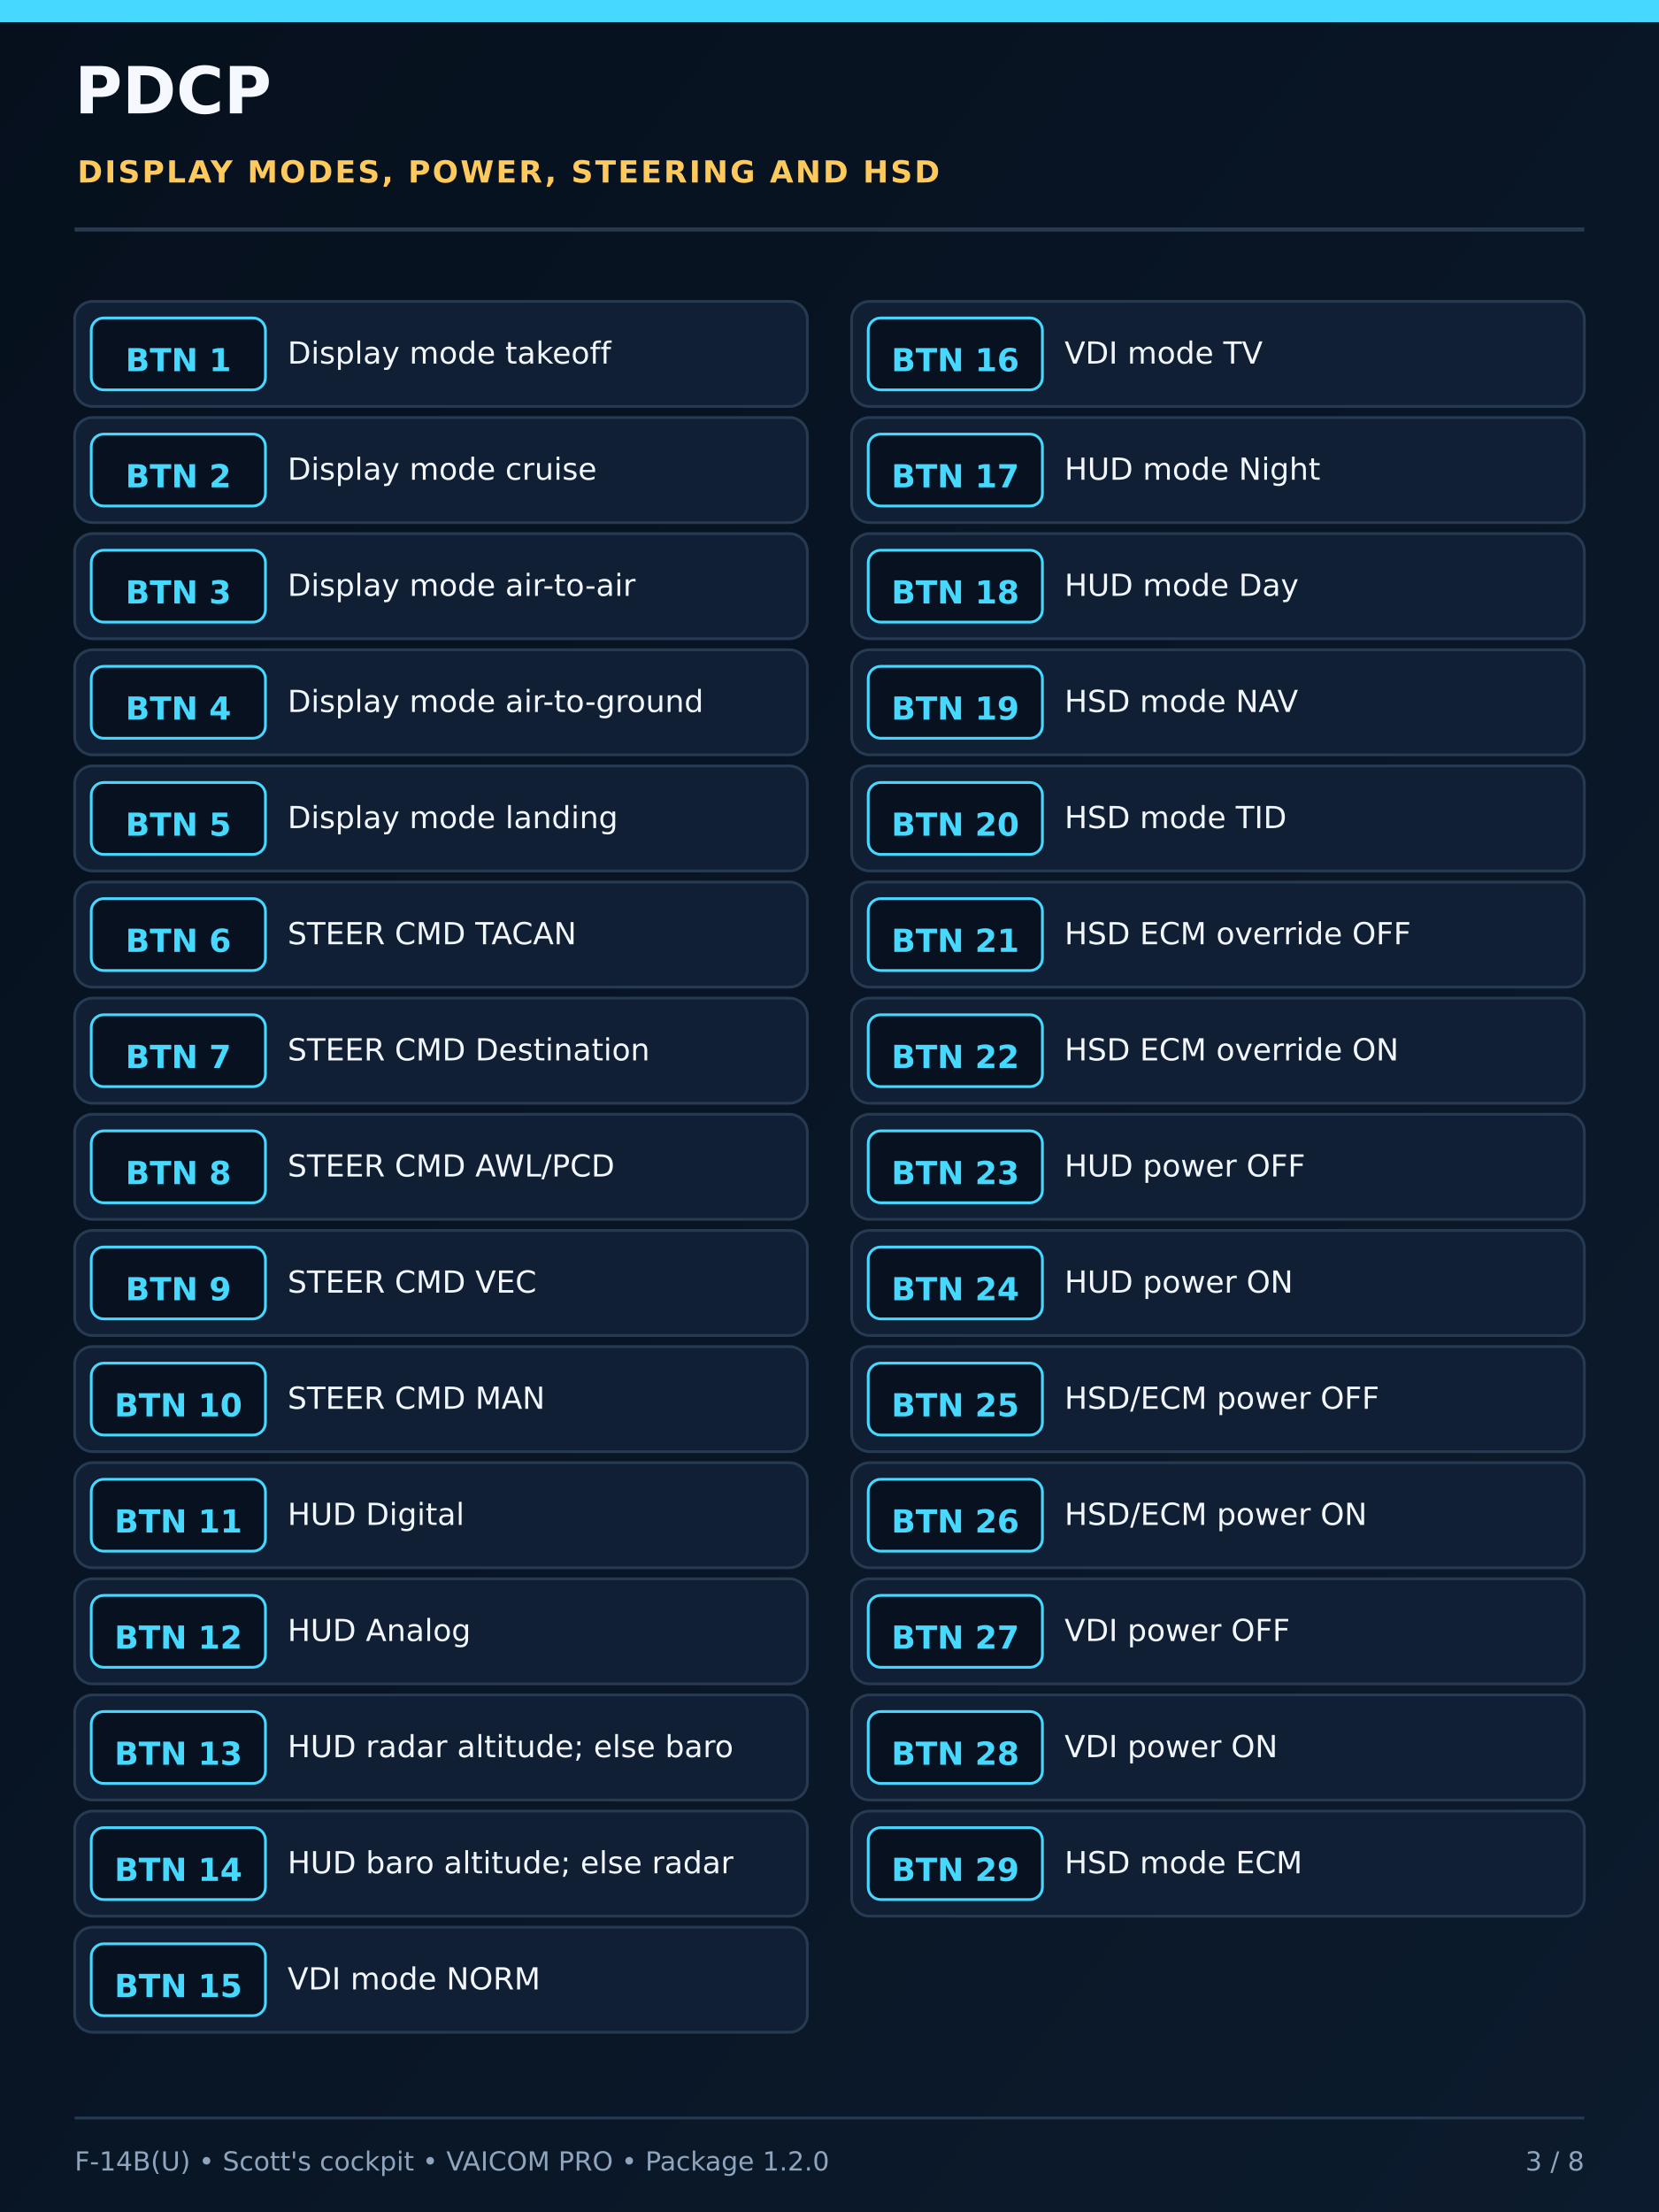
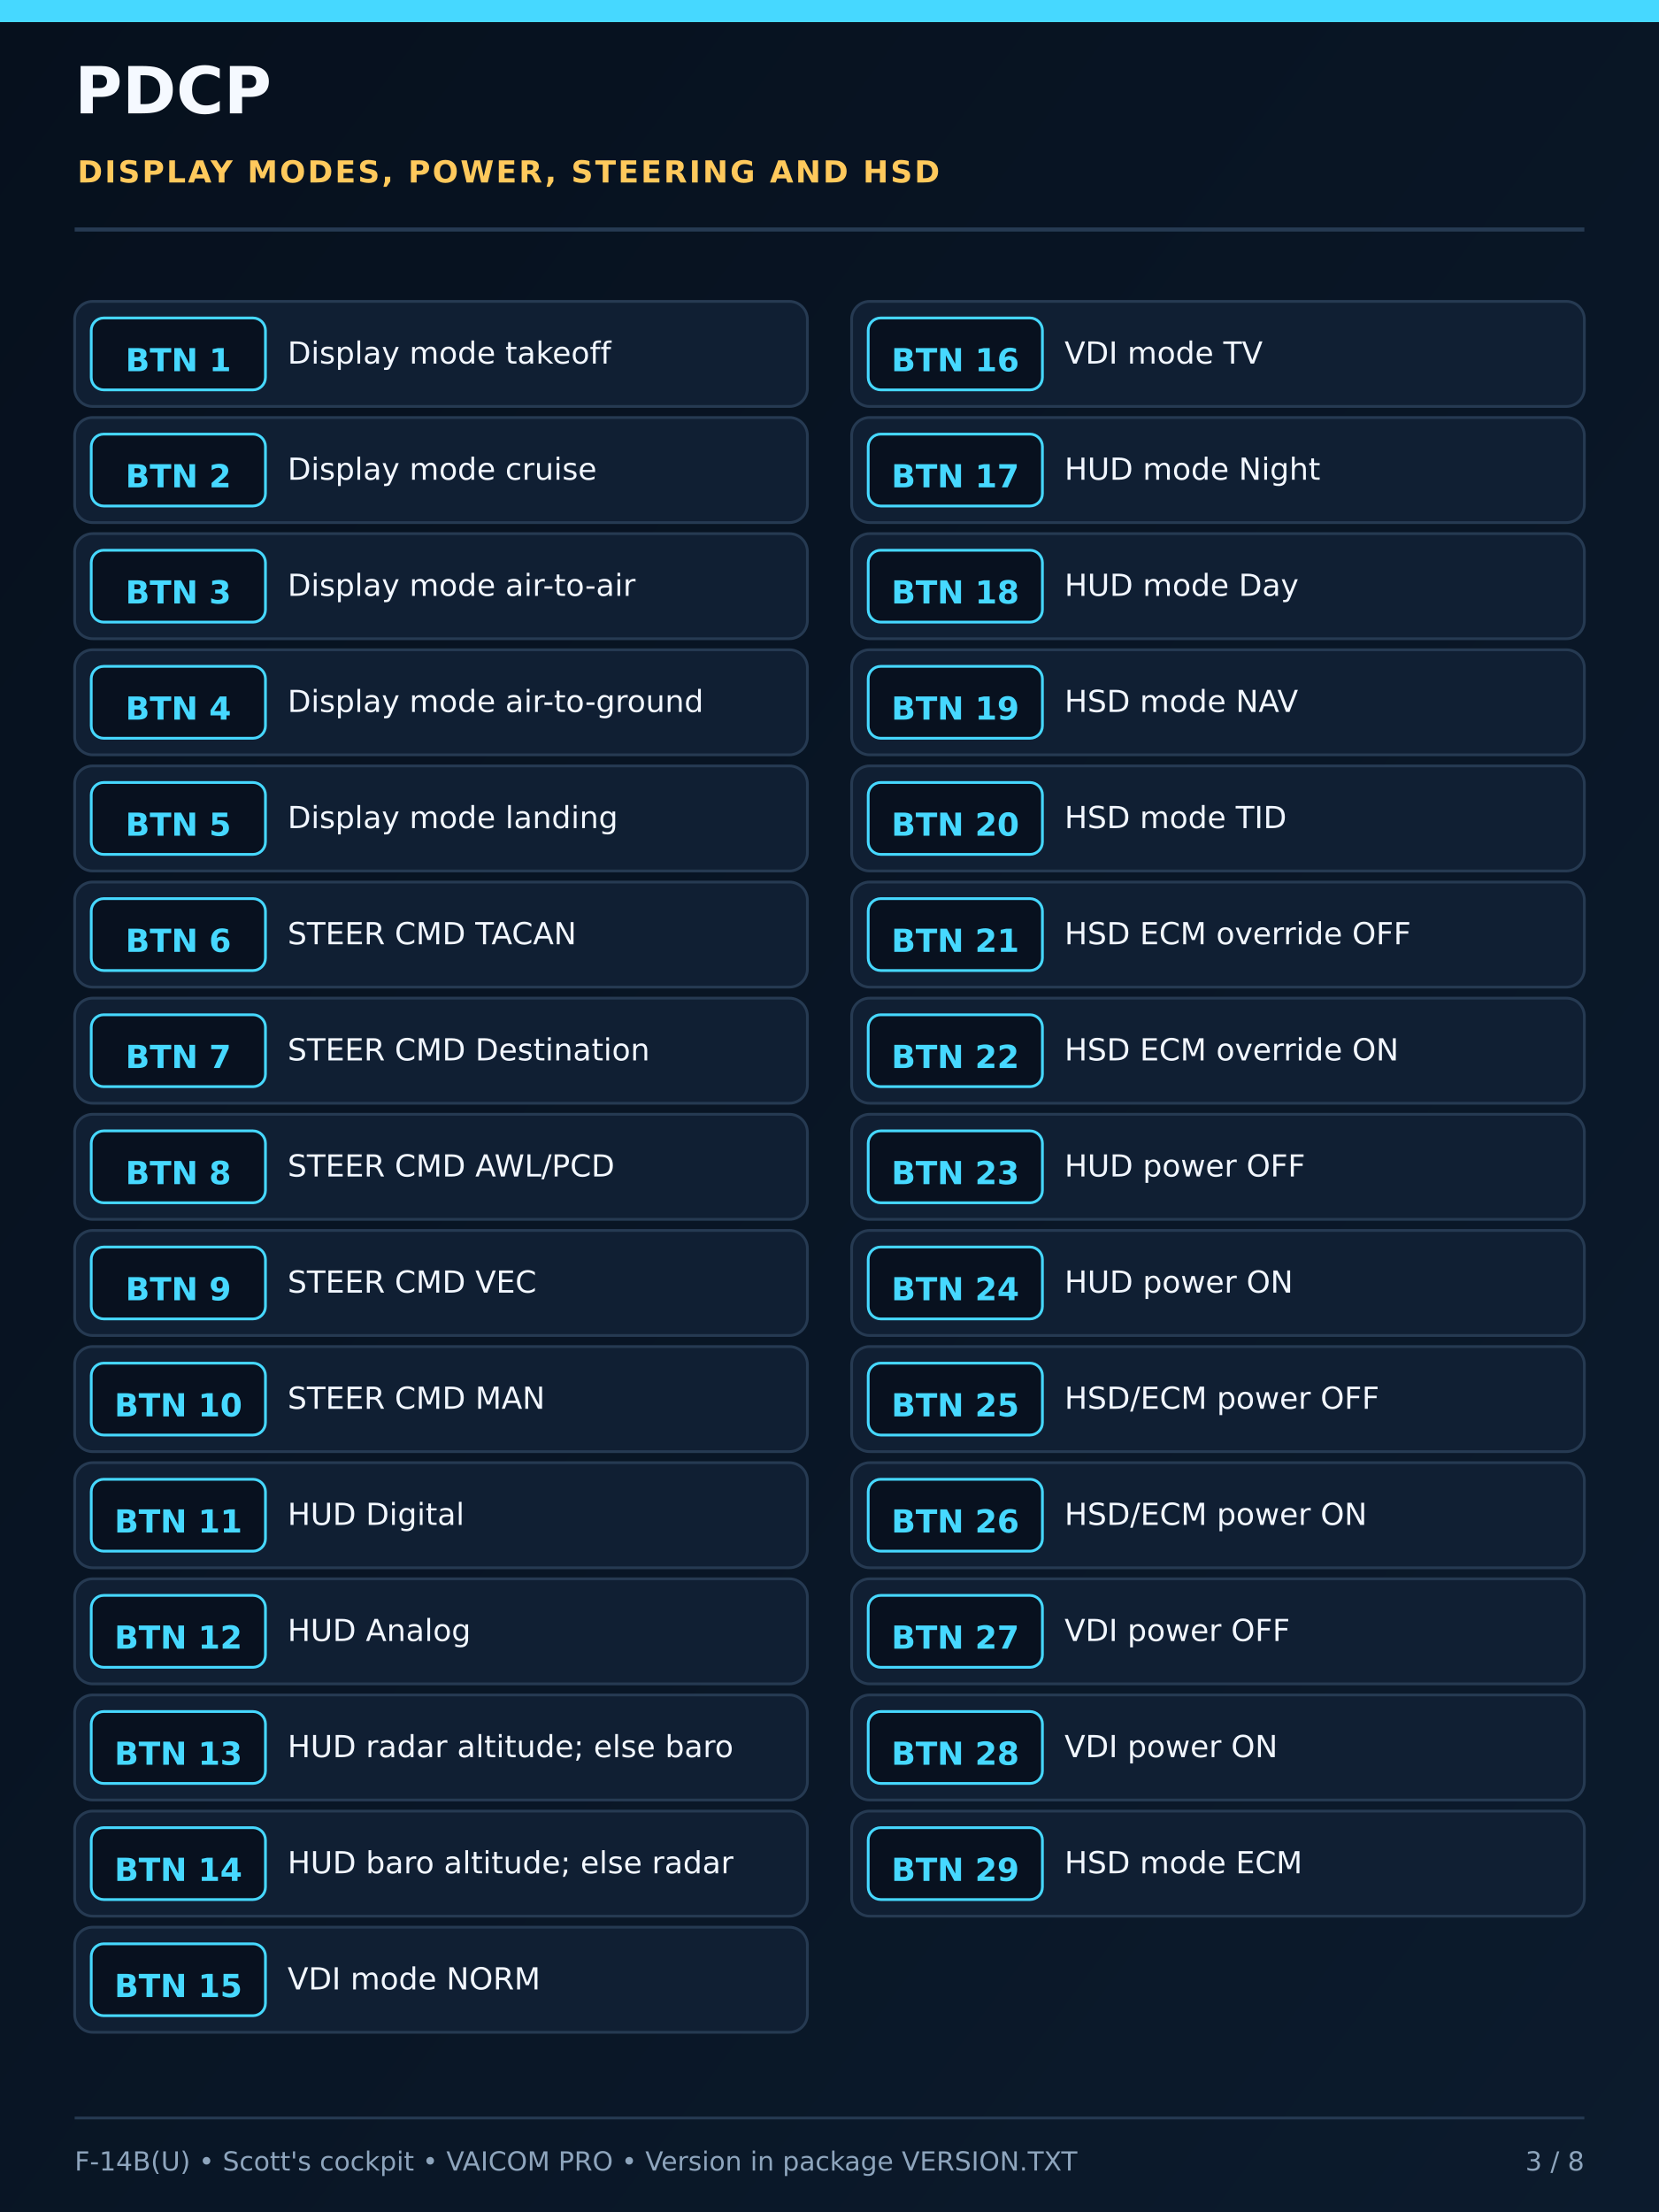
<svg xmlns="http://www.w3.org/2000/svg" width="1200" height="1600" viewBox="0 0 1200 1600">
  <defs>
    <linearGradient id="bg" x1="0" y1="0" x2="1" y2="1">
      <stop offset="0" stop-color="#06101d" />
      <stop offset="1" stop-color="#0c1b2d" />
    </linearGradient>
  </defs>
  <rect width="1200" height="1600" fill="url(#bg)" />
  <rect x="0" y="0" width="1200" height="16" fill="#46d8ff" />
  <text x="54" y="82" font-family="DejaVu Sans, Arial, sans-serif" font-size="47" font-weight="800" fill="#f5f9ff">PDCP</text>
  <text x="56" y="132" font-family="DejaVu Sans, Arial, sans-serif" font-size="22" font-weight="700" letter-spacing="1.5" fill="#ffc95c">DISPLAY MODES, POWER, STEERING AND HSD</text>
  <line x1="54" y1="166" x2="1146" y2="166" stroke="#263a52" stroke-width="3" />
  <g font-family="DejaVu Sans, Arial, sans-serif">
    <rect x="54" y="218" width="530" height="76" rx="13" fill="#101f33" stroke="#263a52" stroke-width="2" />
    <rect x="66" y="230" width="126" height="52" rx="9" fill="#08111f" stroke="#46d8ff" stroke-width="2" />
    <text x="129" y="262" text-anchor="middle" dominant-baseline="middle" font-size="23" font-weight="700" fill="#46d8ff">BTN 1</text>
    <text x="208" y="263" font-size="22" font-weight="500" fill="#f2f7ff">Display mode takeoff</text>
    <rect x="54" y="302" width="530" height="76" rx="13" fill="#101f33" stroke="#263a52" stroke-width="2" />
    <rect x="66" y="314" width="126" height="52" rx="9" fill="#08111f" stroke="#46d8ff" stroke-width="2" />
    <text x="129" y="346" text-anchor="middle" dominant-baseline="middle" font-size="23" font-weight="700" fill="#46d8ff">BTN 2</text>
    <text x="208" y="347" font-size="22" font-weight="500" fill="#f2f7ff">Display mode cruise</text>
    <rect x="54" y="386" width="530" height="76" rx="13" fill="#101f33" stroke="#263a52" stroke-width="2" />
    <rect x="66" y="398" width="126" height="52" rx="9" fill="#08111f" stroke="#46d8ff" stroke-width="2" />
    <text x="129" y="430" text-anchor="middle" dominant-baseline="middle" font-size="23" font-weight="700" fill="#46d8ff">BTN 3</text>
    <text x="208" y="431" font-size="22" font-weight="500" fill="#f2f7ff">Display mode air-to-air</text>
    <rect x="54" y="470" width="530" height="76" rx="13" fill="#101f33" stroke="#263a52" stroke-width="2" />
    <rect x="66" y="482" width="126" height="52" rx="9" fill="#08111f" stroke="#46d8ff" stroke-width="2" />
    <text x="129" y="514" text-anchor="middle" dominant-baseline="middle" font-size="23" font-weight="700" fill="#46d8ff">BTN 4</text>
    <text x="208" y="515" font-size="22" font-weight="500" fill="#f2f7ff">Display mode air-to-ground</text>
    <rect x="54" y="554" width="530" height="76" rx="13" fill="#101f33" stroke="#263a52" stroke-width="2" />
    <rect x="66" y="566" width="126" height="52" rx="9" fill="#08111f" stroke="#46d8ff" stroke-width="2" />
    <text x="129" y="598" text-anchor="middle" dominant-baseline="middle" font-size="23" font-weight="700" fill="#46d8ff">BTN 5</text>
    <text x="208" y="599" font-size="22" font-weight="500" fill="#f2f7ff">Display mode landing</text>
    <rect x="54" y="638" width="530" height="76" rx="13" fill="#101f33" stroke="#263a52" stroke-width="2" />
    <rect x="66" y="650" width="126" height="52" rx="9" fill="#08111f" stroke="#46d8ff" stroke-width="2" />
    <text x="129" y="682" text-anchor="middle" dominant-baseline="middle" font-size="23" font-weight="700" fill="#46d8ff">BTN 6</text>
    <text x="208" y="683" font-size="22" font-weight="500" fill="#f2f7ff">STEER CMD TACAN</text>
    <rect x="54" y="722" width="530" height="76" rx="13" fill="#101f33" stroke="#263a52" stroke-width="2" />
    <rect x="66" y="734" width="126" height="52" rx="9" fill="#08111f" stroke="#46d8ff" stroke-width="2" />
    <text x="129" y="766" text-anchor="middle" dominant-baseline="middle" font-size="23" font-weight="700" fill="#46d8ff">BTN 7</text>
    <text x="208" y="767" font-size="22" font-weight="500" fill="#f2f7ff">STEER CMD Destination</text>
    <rect x="54" y="806" width="530" height="76" rx="13" fill="#101f33" stroke="#263a52" stroke-width="2" />
    <rect x="66" y="818" width="126" height="52" rx="9" fill="#08111f" stroke="#46d8ff" stroke-width="2" />
    <text x="129" y="850" text-anchor="middle" dominant-baseline="middle" font-size="23" font-weight="700" fill="#46d8ff">BTN 8</text>
    <text x="208" y="851" font-size="22" font-weight="500" fill="#f2f7ff">STEER CMD AWL/PCD</text>
    <rect x="54" y="890" width="530" height="76" rx="13" fill="#101f33" stroke="#263a52" stroke-width="2" />
    <rect x="66" y="902" width="126" height="52" rx="9" fill="#08111f" stroke="#46d8ff" stroke-width="2" />
    <text x="129" y="934" text-anchor="middle" dominant-baseline="middle" font-size="23" font-weight="700" fill="#46d8ff">BTN 9</text>
    <text x="208" y="935" font-size="22" font-weight="500" fill="#f2f7ff">STEER CMD VEC</text>
    <rect x="54" y="974" width="530" height="76" rx="13" fill="#101f33" stroke="#263a52" stroke-width="2" />
    <rect x="66" y="986" width="126" height="52" rx="9" fill="#08111f" stroke="#46d8ff" stroke-width="2" />
    <text x="129" y="1018" text-anchor="middle" dominant-baseline="middle" font-size="23" font-weight="700" fill="#46d8ff">BTN 10</text>
    <text x="208" y="1019" font-size="22" font-weight="500" fill="#f2f7ff">STEER CMD MAN</text>
    <rect x="54" y="1058" width="530" height="76" rx="13" fill="#101f33" stroke="#263a52" stroke-width="2" />
    <rect x="66" y="1070" width="126" height="52" rx="9" fill="#08111f" stroke="#46d8ff" stroke-width="2" />
    <text x="129" y="1102" text-anchor="middle" dominant-baseline="middle" font-size="23" font-weight="700" fill="#46d8ff">BTN 11</text>
    <text x="208" y="1103" font-size="22" font-weight="500" fill="#f2f7ff">HUD Digital</text>
    <rect x="54" y="1142" width="530" height="76" rx="13" fill="#101f33" stroke="#263a52" stroke-width="2" />
    <rect x="66" y="1154" width="126" height="52" rx="9" fill="#08111f" stroke="#46d8ff" stroke-width="2" />
    <text x="129" y="1186" text-anchor="middle" dominant-baseline="middle" font-size="23" font-weight="700" fill="#46d8ff">BTN 12</text>
    <text x="208" y="1187" font-size="22" font-weight="500" fill="#f2f7ff">HUD Analog</text>
    <rect x="54" y="1226" width="530" height="76" rx="13" fill="#101f33" stroke="#263a52" stroke-width="2" />
    <rect x="66" y="1238" width="126" height="52" rx="9" fill="#08111f" stroke="#46d8ff" stroke-width="2" />
    <text x="129" y="1270" text-anchor="middle" dominant-baseline="middle" font-size="23" font-weight="700" fill="#46d8ff">BTN 13</text>
    <text x="208" y="1271" font-size="22" font-weight="500" fill="#f2f7ff">HUD radar altitude; else baro</text>
    <rect x="54" y="1310" width="530" height="76" rx="13" fill="#101f33" stroke="#263a52" stroke-width="2" />
    <rect x="66" y="1322" width="126" height="52" rx="9" fill="#08111f" stroke="#46d8ff" stroke-width="2" />
    <text x="129" y="1354" text-anchor="middle" dominant-baseline="middle" font-size="23" font-weight="700" fill="#46d8ff">BTN 14</text>
    <text x="208" y="1355" font-size="22" font-weight="500" fill="#f2f7ff">HUD baro altitude; else radar</text>
    <rect x="54" y="1394" width="530" height="76" rx="13" fill="#101f33" stroke="#263a52" stroke-width="2" />
    <rect x="66" y="1406" width="126" height="52" rx="9" fill="#08111f" stroke="#46d8ff" stroke-width="2" />
    <text x="129" y="1438" text-anchor="middle" dominant-baseline="middle" font-size="23" font-weight="700" fill="#46d8ff">BTN 15</text>
    <text x="208" y="1439" font-size="22" font-weight="500" fill="#f2f7ff">VDI mode NORM</text>
    <rect x="616" y="218" width="530" height="76" rx="13" fill="#101f33" stroke="#263a52" stroke-width="2" />
    <rect x="628" y="230" width="126" height="52" rx="9" fill="#08111f" stroke="#46d8ff" stroke-width="2" />
    <text x="691" y="262" text-anchor="middle" dominant-baseline="middle" font-size="23" font-weight="700" fill="#46d8ff">BTN 16</text>
    <text x="770" y="263" font-size="22" font-weight="500" fill="#f2f7ff">VDI mode TV</text>
    <rect x="616" y="302" width="530" height="76" rx="13" fill="#101f33" stroke="#263a52" stroke-width="2" />
    <rect x="628" y="314" width="126" height="52" rx="9" fill="#08111f" stroke="#46d8ff" stroke-width="2" />
    <text x="691" y="346" text-anchor="middle" dominant-baseline="middle" font-size="23" font-weight="700" fill="#46d8ff">BTN 17</text>
    <text x="770" y="347" font-size="22" font-weight="500" fill="#f2f7ff">HUD mode Night</text>
    <rect x="616" y="386" width="530" height="76" rx="13" fill="#101f33" stroke="#263a52" stroke-width="2" />
    <rect x="628" y="398" width="126" height="52" rx="9" fill="#08111f" stroke="#46d8ff" stroke-width="2" />
    <text x="691" y="430" text-anchor="middle" dominant-baseline="middle" font-size="23" font-weight="700" fill="#46d8ff">BTN 18</text>
    <text x="770" y="431" font-size="22" font-weight="500" fill="#f2f7ff">HUD mode Day</text>
    <rect x="616" y="470" width="530" height="76" rx="13" fill="#101f33" stroke="#263a52" stroke-width="2" />
    <rect x="628" y="482" width="126" height="52" rx="9" fill="#08111f" stroke="#46d8ff" stroke-width="2" />
    <text x="691" y="514" text-anchor="middle" dominant-baseline="middle" font-size="23" font-weight="700" fill="#46d8ff">BTN 19</text>
    <text x="770" y="515" font-size="22" font-weight="500" fill="#f2f7ff">HSD mode NAV</text>
    <rect x="616" y="554" width="530" height="76" rx="13" fill="#101f33" stroke="#263a52" stroke-width="2" />
    <rect x="628" y="566" width="126" height="52" rx="9" fill="#08111f" stroke="#46d8ff" stroke-width="2" />
    <text x="691" y="598" text-anchor="middle" dominant-baseline="middle" font-size="23" font-weight="700" fill="#46d8ff">BTN 20</text>
    <text x="770" y="599" font-size="22" font-weight="500" fill="#f2f7ff">HSD mode TID</text>
    <rect x="616" y="638" width="530" height="76" rx="13" fill="#101f33" stroke="#263a52" stroke-width="2" />
    <rect x="628" y="650" width="126" height="52" rx="9" fill="#08111f" stroke="#46d8ff" stroke-width="2" />
    <text x="691" y="682" text-anchor="middle" dominant-baseline="middle" font-size="23" font-weight="700" fill="#46d8ff">BTN 21</text>
    <text x="770" y="683" font-size="22" font-weight="500" fill="#f2f7ff">HSD ECM override OFF</text>
    <rect x="616" y="722" width="530" height="76" rx="13" fill="#101f33" stroke="#263a52" stroke-width="2" />
    <rect x="628" y="734" width="126" height="52" rx="9" fill="#08111f" stroke="#46d8ff" stroke-width="2" />
    <text x="691" y="766" text-anchor="middle" dominant-baseline="middle" font-size="23" font-weight="700" fill="#46d8ff">BTN 22</text>
    <text x="770" y="767" font-size="22" font-weight="500" fill="#f2f7ff">HSD ECM override ON</text>
    <rect x="616" y="806" width="530" height="76" rx="13" fill="#101f33" stroke="#263a52" stroke-width="2" />
    <rect x="628" y="818" width="126" height="52" rx="9" fill="#08111f" stroke="#46d8ff" stroke-width="2" />
    <text x="691" y="850" text-anchor="middle" dominant-baseline="middle" font-size="23" font-weight="700" fill="#46d8ff">BTN 23</text>
    <text x="770" y="851" font-size="22" font-weight="500" fill="#f2f7ff">HUD power OFF</text>
    <rect x="616" y="890" width="530" height="76" rx="13" fill="#101f33" stroke="#263a52" stroke-width="2" />
    <rect x="628" y="902" width="126" height="52" rx="9" fill="#08111f" stroke="#46d8ff" stroke-width="2" />
    <text x="691" y="934" text-anchor="middle" dominant-baseline="middle" font-size="23" font-weight="700" fill="#46d8ff">BTN 24</text>
    <text x="770" y="935" font-size="22" font-weight="500" fill="#f2f7ff">HUD power ON</text>
    <rect x="616" y="974" width="530" height="76" rx="13" fill="#101f33" stroke="#263a52" stroke-width="2" />
    <rect x="628" y="986" width="126" height="52" rx="9" fill="#08111f" stroke="#46d8ff" stroke-width="2" />
    <text x="691" y="1018" text-anchor="middle" dominant-baseline="middle" font-size="23" font-weight="700" fill="#46d8ff">BTN 25</text>
    <text x="770" y="1019" font-size="22" font-weight="500" fill="#f2f7ff">HSD/ECM power OFF</text>
    <rect x="616" y="1058" width="530" height="76" rx="13" fill="#101f33" stroke="#263a52" stroke-width="2" />
    <rect x="628" y="1070" width="126" height="52" rx="9" fill="#08111f" stroke="#46d8ff" stroke-width="2" />
    <text x="691" y="1102" text-anchor="middle" dominant-baseline="middle" font-size="23" font-weight="700" fill="#46d8ff">BTN 26</text>
    <text x="770" y="1103" font-size="22" font-weight="500" fill="#f2f7ff">HSD/ECM power ON</text>
    <rect x="616" y="1142" width="530" height="76" rx="13" fill="#101f33" stroke="#263a52" stroke-width="2" />
    <rect x="628" y="1154" width="126" height="52" rx="9" fill="#08111f" stroke="#46d8ff" stroke-width="2" />
    <text x="691" y="1186" text-anchor="middle" dominant-baseline="middle" font-size="23" font-weight="700" fill="#46d8ff">BTN 27</text>
    <text x="770" y="1187" font-size="22" font-weight="500" fill="#f2f7ff">VDI power OFF</text>
    <rect x="616" y="1226" width="530" height="76" rx="13" fill="#101f33" stroke="#263a52" stroke-width="2" />
    <rect x="628" y="1238" width="126" height="52" rx="9" fill="#08111f" stroke="#46d8ff" stroke-width="2" />
    <text x="691" y="1270" text-anchor="middle" dominant-baseline="middle" font-size="23" font-weight="700" fill="#46d8ff">BTN 28</text>
    <text x="770" y="1271" font-size="22" font-weight="500" fill="#f2f7ff">VDI power ON</text>
    <rect x="616" y="1310" width="530" height="76" rx="13" fill="#101f33" stroke="#263a52" stroke-width="2" />
    <rect x="628" y="1322" width="126" height="52" rx="9" fill="#08111f" stroke="#46d8ff" stroke-width="2" />
    <text x="691" y="1354" text-anchor="middle" dominant-baseline="middle" font-size="23" font-weight="700" fill="#46d8ff">BTN 29</text>
    <text x="770" y="1355" font-size="22" font-weight="500" fill="#f2f7ff">HSD mode ECM</text>
  </g>
  <line x1="54" y1="1532" x2="1146" y2="1532" stroke="#263a52" stroke-width="2" />
-   <text x="54" y="1570" font-family="DejaVu Sans, Arial, sans-serif" font-size="19" fill="#8ea5bd">F-14B(U) • Scott's cockpit • VAICOM PRO • Package 1.2.0</text>
+   <text x="54" y="1570" font-family="DejaVu Sans, Arial, sans-serif" font-size="19" fill="#8ea5bd">F-14B(U) • Scott's cockpit • VAICOM PRO • Version in package VERSION.TXT</text>
  <text x="1146" y="1570" text-anchor="end" font-family="DejaVu Sans, Arial, sans-serif" font-size="19" fill="#8ea5bd">3 / 8</text>
</svg>
